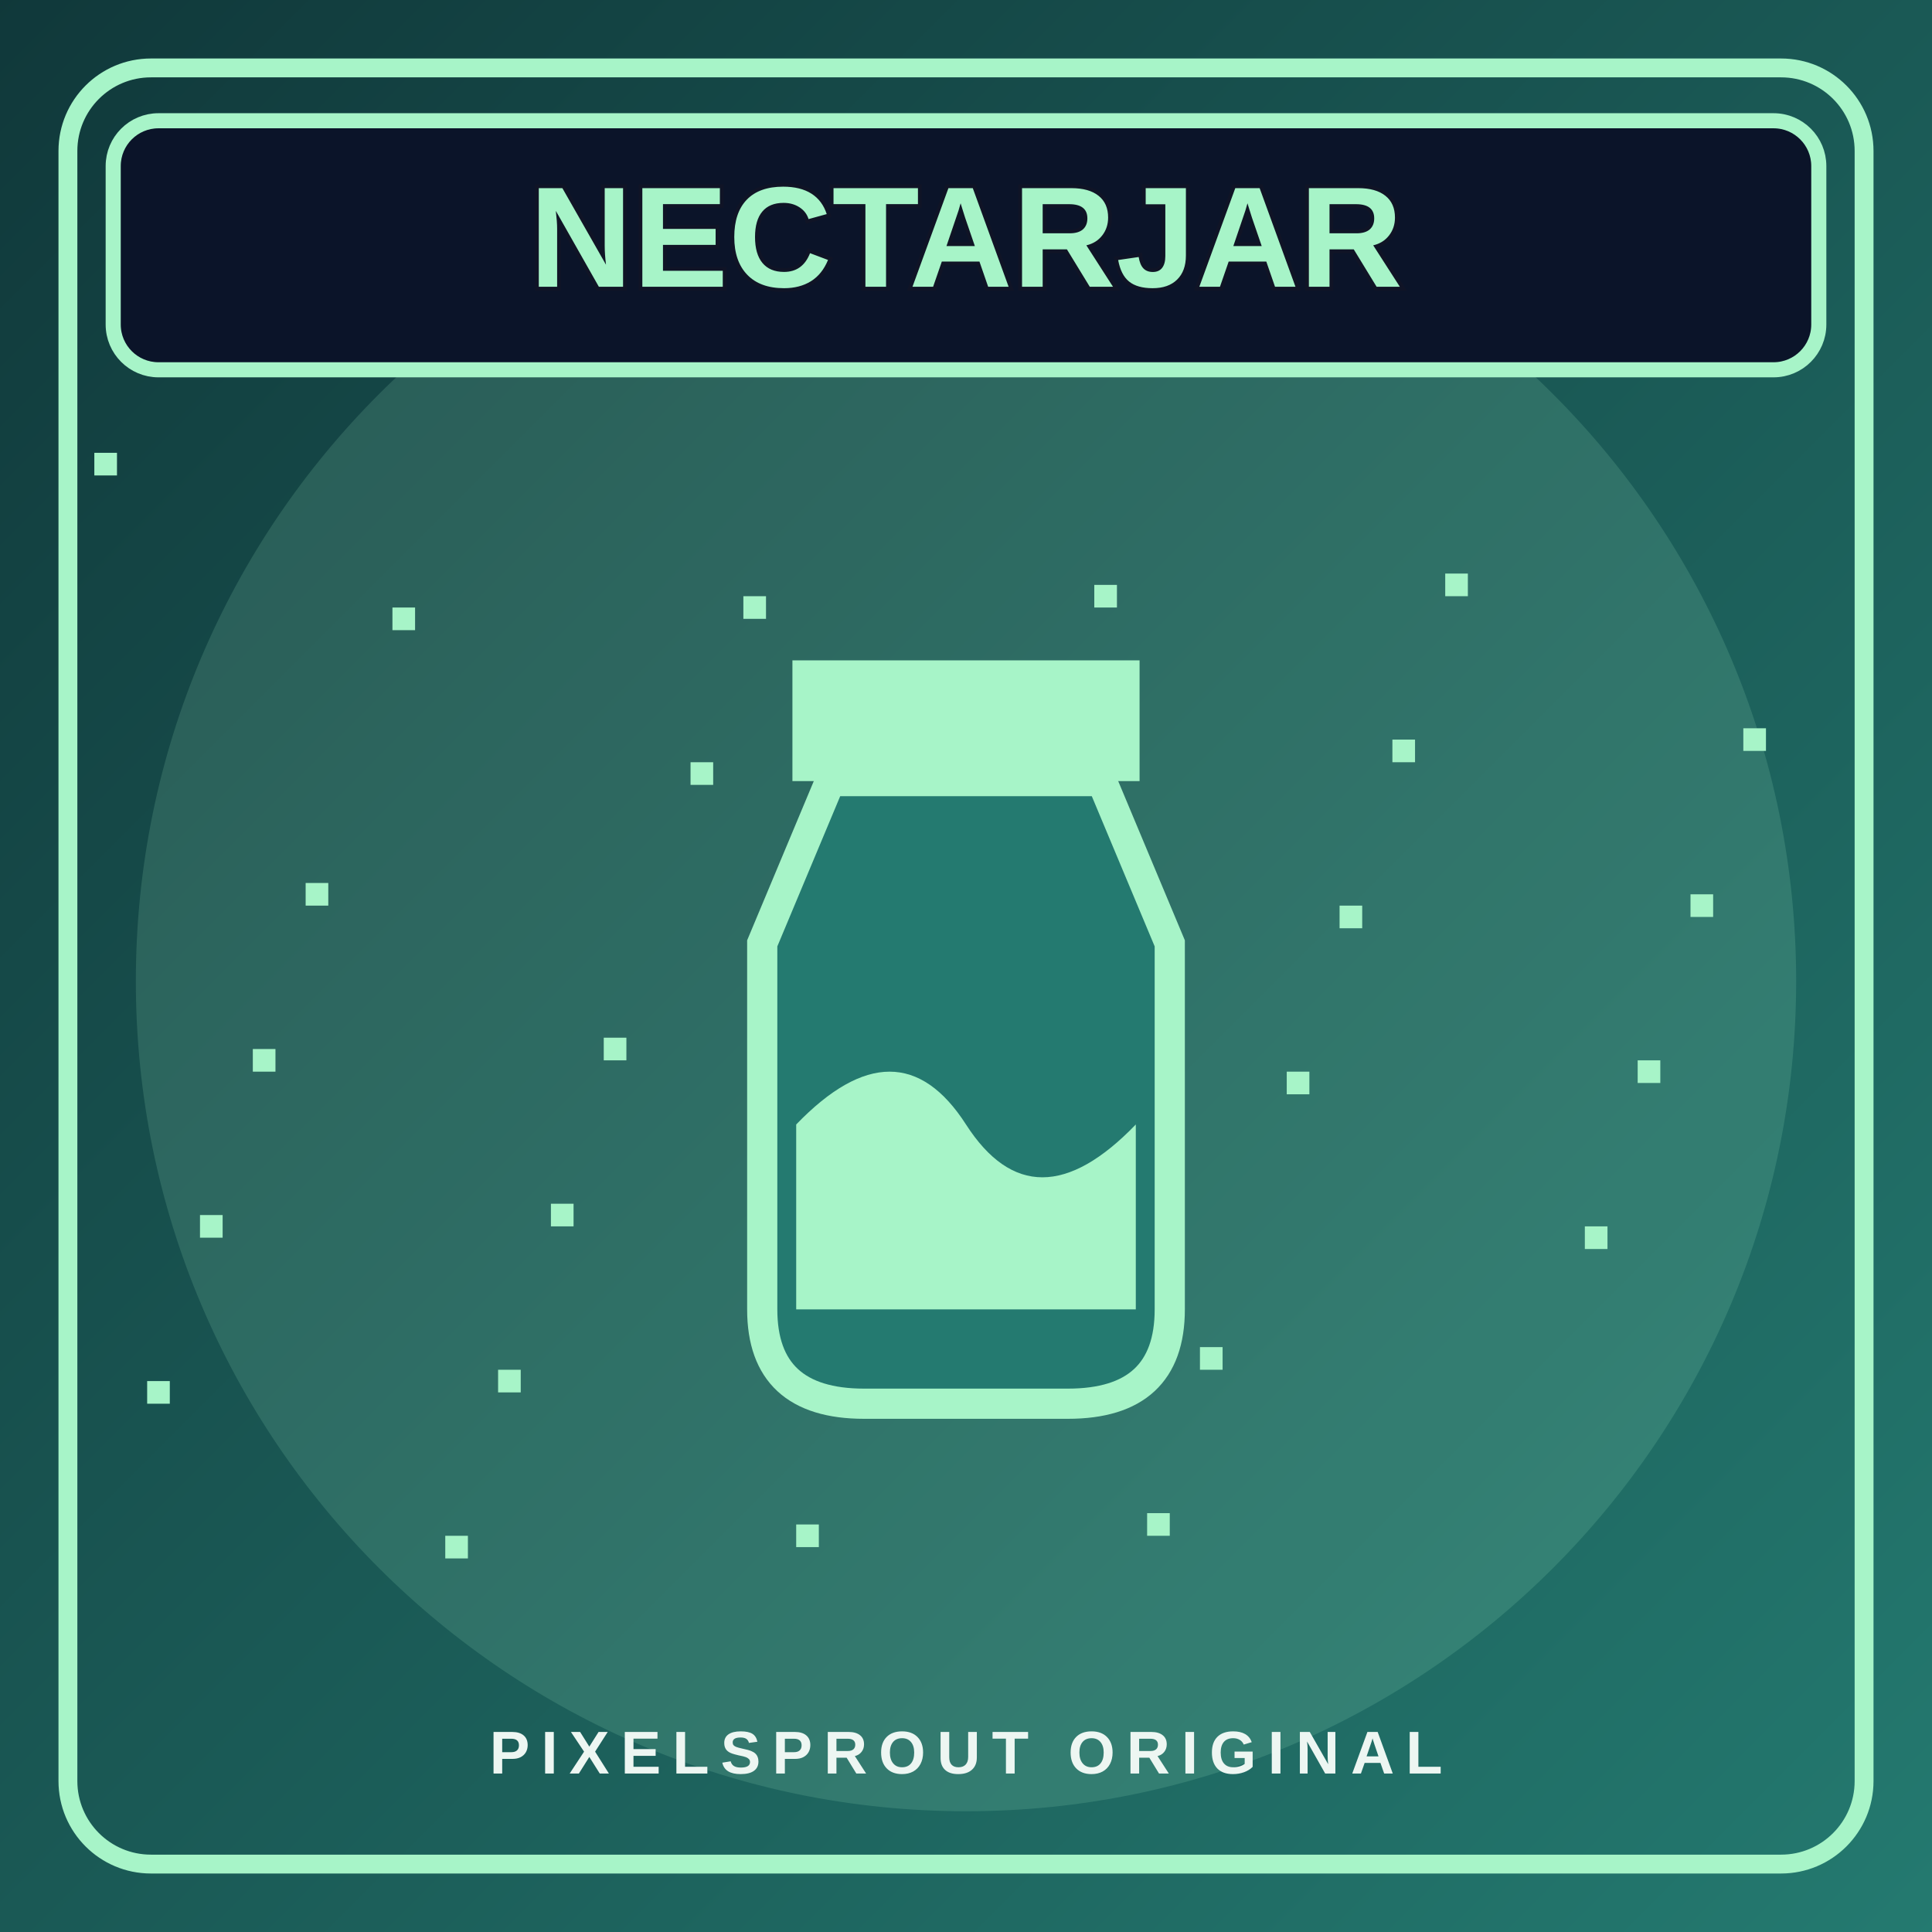
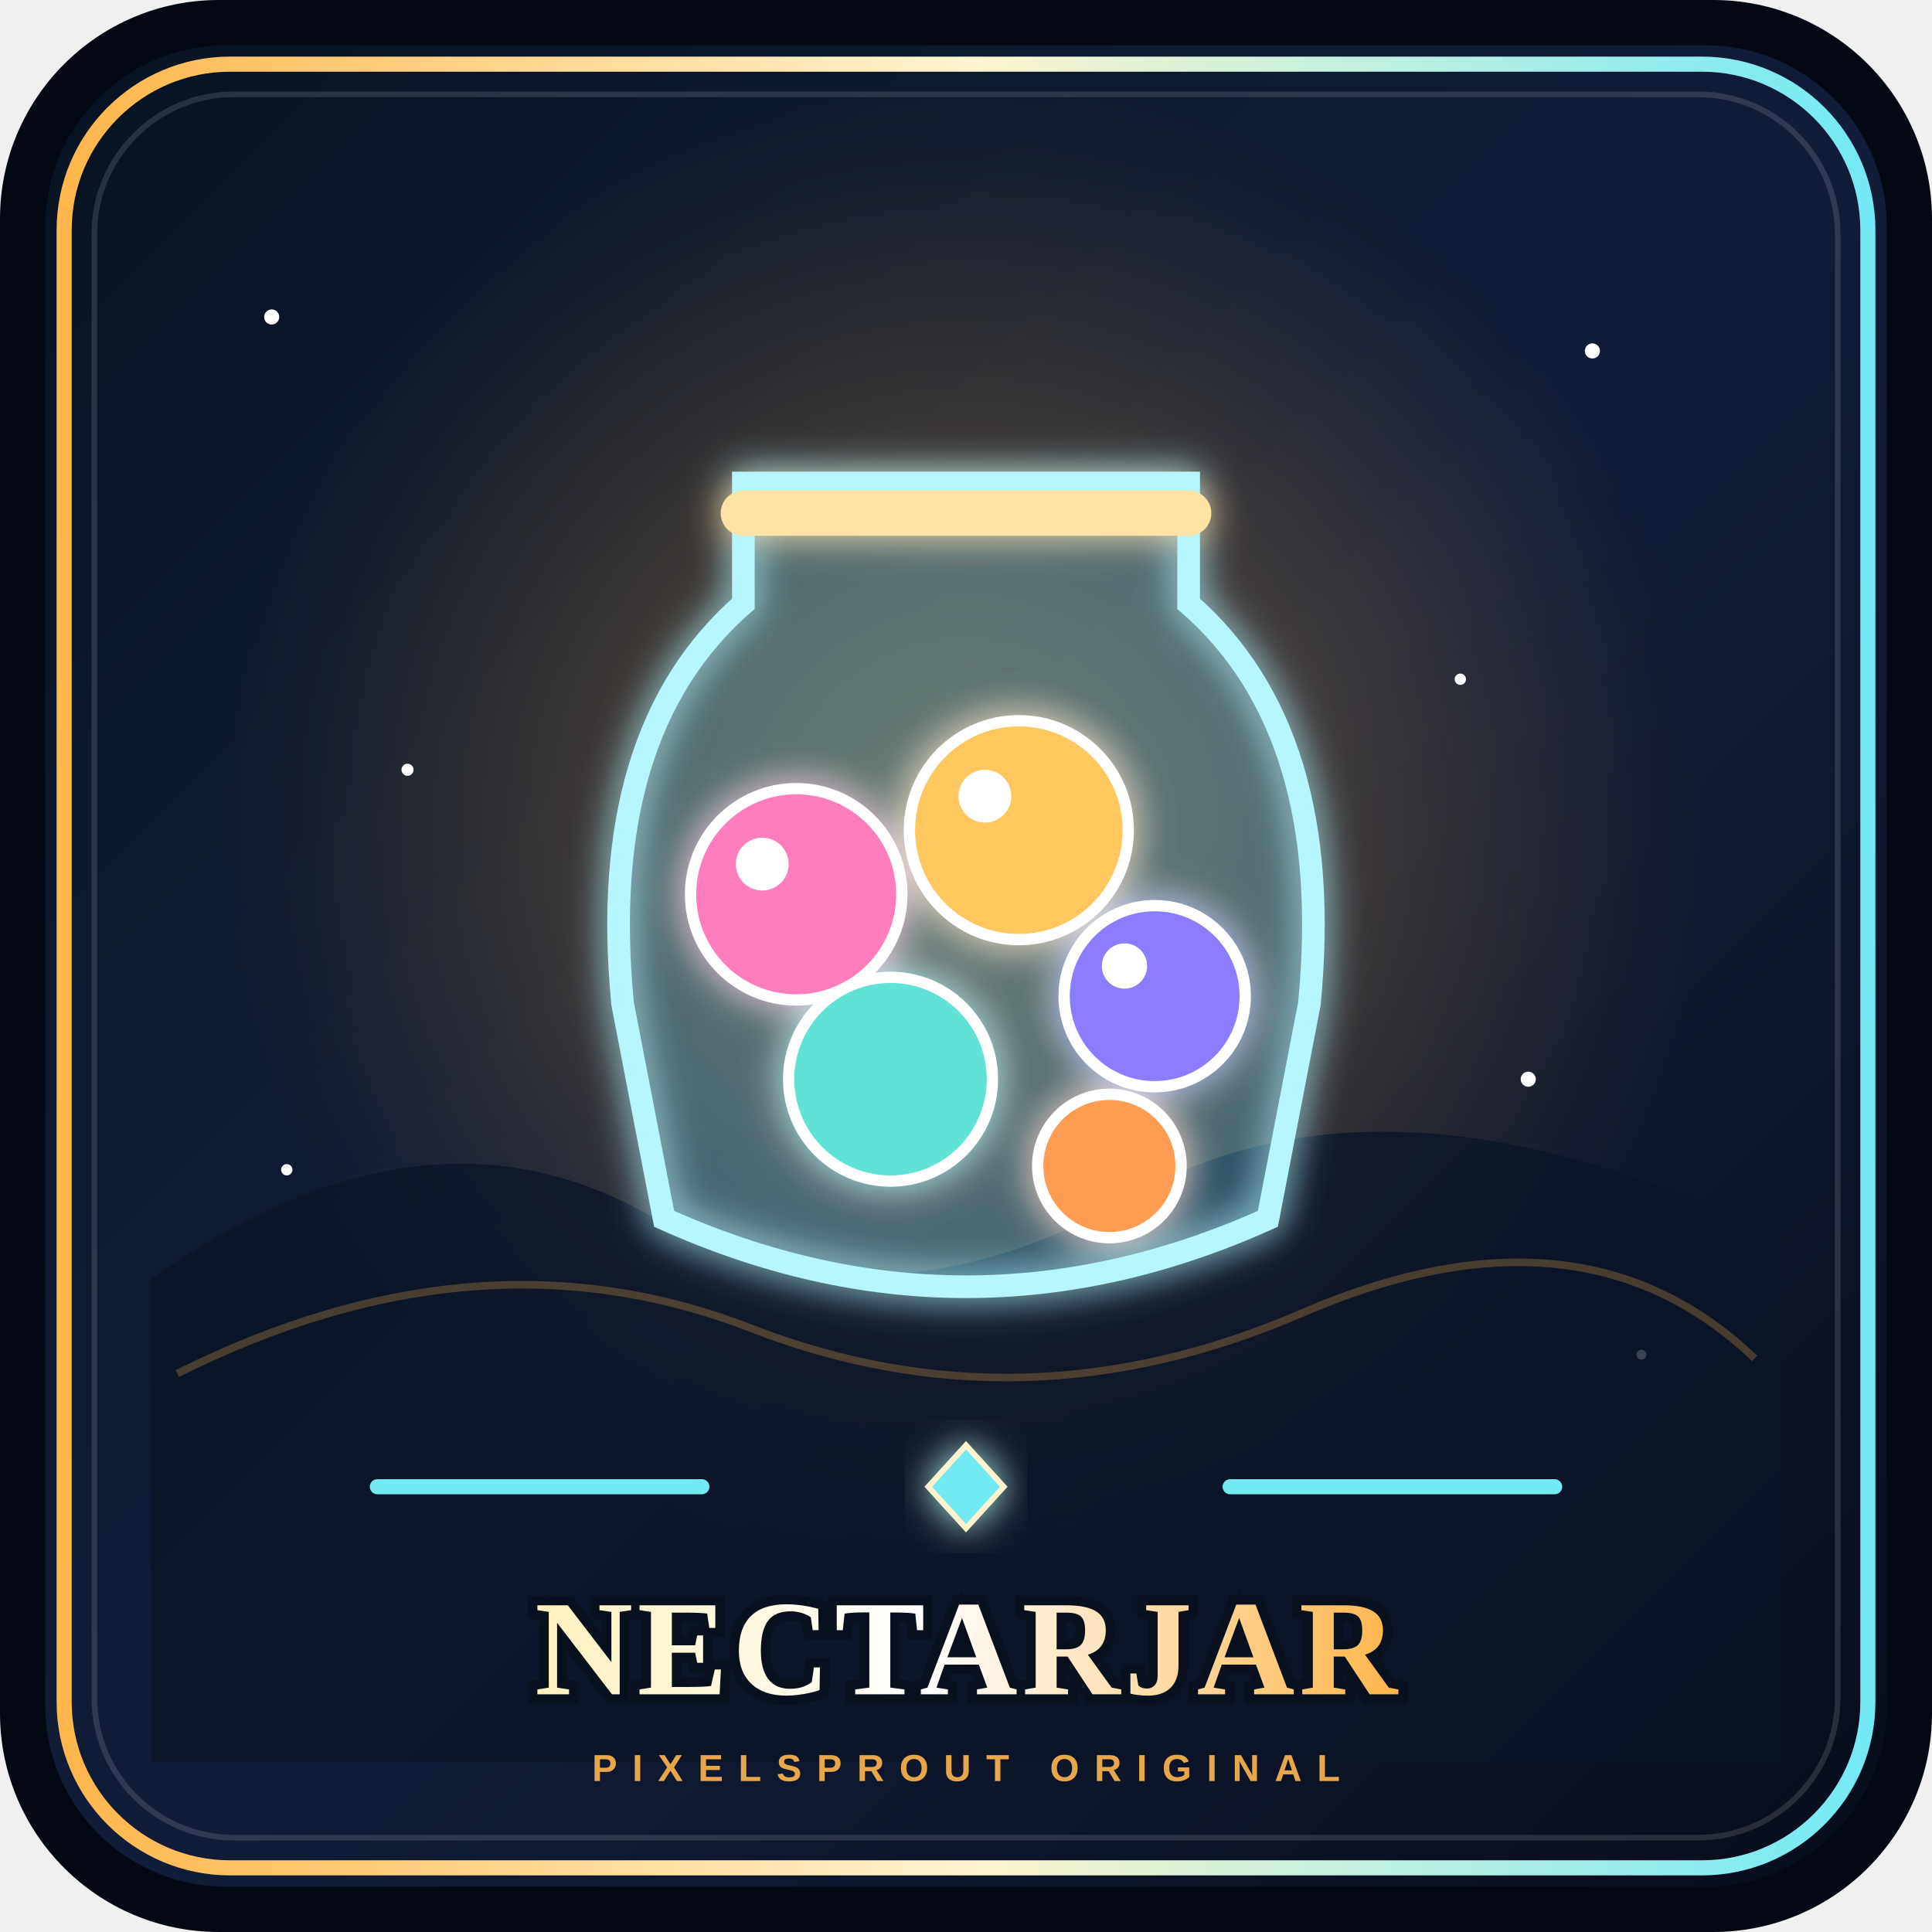
- <svg xmlns="http://www.w3.org/2000/svg" width="320" height="320" viewBox="0 0 512 512">
+ <svg xmlns="http://www.w3.org/2000/svg" width="512" height="512" viewBox="0 0 512 512" role="img" aria-labelledby="logoTitle logoDesc">
  <defs>
-     <linearGradient id="b" x2="1" y2="1">
-       <stop stop-color="#10383a" />
-       <stop offset="1" stop-color="#247a70" />
+     <linearGradient id="bg" x1="0" y1="0" x2="1" y2="1">
+       <stop offset="0" stop-color="#071321" />
+       <stop offset=".52" stop-color="#111D38" />
+       <stop offset="1" stop-color="#080D1A" />
    </linearGradient>
+     <radialGradient id="halo">
+       <stop offset="0" stop-color="#FFB64C" stop-opacity=".38" />
+       <stop offset="1" stop-color="#FFB64C" stop-opacity="0" />
+     </radialGradient>
+     <linearGradient id="rim">
+       <stop offset="0" stop-color="#FFB64C" />
+       <stop offset=".5" stop-color="#FFF4CF" />
+       <stop offset="1" stop-color="#73E9F4" />
+     </linearGradient>
+     <linearGradient id="titleGrad">
+       <stop offset="0" stop-color="#FFF1C0" />
+       <stop offset=".45" stop-color="#FFFFFF" />
+       <stop offset="1" stop-color="#FFB64C" />
+     </linearGradient>
+     <filter id="glow" x="-30%" y="-30%" width="160%" height="160%">
+       <feGaussianBlur stdDeviation="5" result="blur" />
+       <feMerge>
+         <feMergeNode in="blur" />
+         <feMergeNode in="SourceGraphic" />
+       </feMerge>
+     </filter>
  </defs>
-   <rect width="512" height="512" fill="url(#b)" />
-   <circle cx="256" cy="260" r="220" fill="#a7f4c8" opacity=".15" />
-   <rect x="25" y="120" width="6" height="6" fill="#a7f4c8" />
-   <rect x="104" y="161" width="6" height="6" fill="#a7f4c8" />
-   <rect x="183" y="202" width="6" height="6" fill="#a7f4c8" />
-   <rect x="262" y="243" width="6" height="6" fill="#a7f4c8" />
-   <rect x="341" y="284" width="6" height="6" fill="#a7f4c8" />
-   <rect x="420" y="325" width="6" height="6" fill="#a7f4c8" />
-   <rect x="39" y="366" width="6" height="6" fill="#a7f4c8" />
-   <rect x="118" y="407" width="6" height="6" fill="#a7f4c8" />
-   <rect x="197" y="158" width="6" height="6" fill="#a7f4c8" />
-   <rect x="276" y="199" width="6" height="6" fill="#a7f4c8" />
-   <rect x="355" y="240" width="6" height="6" fill="#a7f4c8" />
-   <rect x="434" y="281" width="6" height="6" fill="#a7f4c8" />
-   <rect x="53" y="322" width="6" height="6" fill="#a7f4c8" />
-   <rect x="132" y="363" width="6" height="6" fill="#a7f4c8" />
-   <rect x="211" y="404" width="6" height="6" fill="#a7f4c8" />
-   <rect x="290" y="155" width="6" height="6" fill="#a7f4c8" />
-   <rect x="369" y="196" width="6" height="6" fill="#a7f4c8" />
-   <rect x="448" y="237" width="6" height="6" fill="#a7f4c8" />
-   <rect x="67" y="278" width="6" height="6" fill="#a7f4c8" />
-   <rect x="146" y="319" width="6" height="6" fill="#a7f4c8" />
-   <rect x="225" y="360" width="6" height="6" fill="#a7f4c8" />
-   <rect x="304" y="401" width="6" height="6" fill="#a7f4c8" />
-   <rect x="383" y="152" width="6" height="6" fill="#a7f4c8" />
-   <rect x="462" y="193" width="6" height="6" fill="#a7f4c8" />
-   <rect x="81" y="234" width="6" height="6" fill="#a7f4c8" />
-   <rect x="160" y="275" width="6" height="6" fill="#a7f4c8" />
-   <rect x="239" y="316" width="6" height="6" fill="#a7f4c8" />
-   <rect x="318" y="357" width="6" height="6" fill="#a7f4c8" />
-   <rect x="210" y="175" width="92" height="32" fill="#a7f4c8" />
-   <path d="M220 207L202 250V347Q202 372 229 372H283Q310 372 310 347V250L292 207Z" fill="#247a70" stroke="#a7f4c8" stroke-width="8" />
-   <path d="M211 298Q238 270 256 298T301 298V347H211Z" fill="#a7f4c8" />
-   <rect x="18" y="18" width="476" height="476" rx="22" fill="none" stroke="#a7f4c8" stroke-width="5" />
-   <rect x="30" y="32" width="452" height="66" rx="12" fill="#0b1429" stroke="#a7f4c8" stroke-width="4" />
-   <text x="256" y="76" font-family="Arial,sans-serif" font-size="38" font-weight="900" text-anchor="middle" fill="#a7f4c8" stroke="#101426" stroke-width="2" paint-order="stroke">NECTARJAR</text>
-   <text x="256" y="470" font-family="Arial,sans-serif" font-size="16" font-weight="700" text-anchor="middle" fill="#edf6f2" letter-spacing="3">PIXELSPROUT ORIGINAL</text>
+   <rect width="512" height="512" rx="58" fill="#030813" />
+   <rect x="12" y="12" width="488" height="488" rx="48" fill="url(#bg)" />
+   <circle cx="256" cy="219" r="200" fill="url(#halo)" />
+   <g fill="#FFF">
+     <circle cx="72" cy="84" r="2" />
+     <circle cx="422" cy="93" r="2" />
+     <circle cx="387" cy="180" r="1.5" />
+     <circle cx="108" cy="204" r="1.6" />
+     <circle cx="405" cy="286" r="2" />
+     <circle cx="76" cy="310" r="1.5" />
+     <circle cx="435" cy="359" r="1.3" />
+   </g>
+   <path d="M40 339Q112 288 172 322T300 317T472 328V467H40Z" fill="#0A1425" opacity=".8" />
+   <path d="M47 364Q127 324 199 352T345 348T465 360" fill="none" stroke="#FFB64C" stroke-opacity=".25" stroke-width="2" />
+   <rect x="17" y="17" width="478" height="478" rx="44" fill="none" stroke="url(#rim)" stroke-width="4" />
+   <rect x="25" y="25" width="462" height="462" rx="37" fill="none" stroke="#FFF" stroke-opacity=".13" stroke-width="1.5" />
+   <g filter="url(#glow)">
+     <path d="M197 128H315V160Q354 194 347 266L336 323Q256 359 176 323L165 266Q158 194 197 160Z" fill="#75D8ED" fill-opacity=".17" stroke="#B6F7FF" stroke-width="6" />
+     <path d="M197 136H315" stroke="#FFE3A5" stroke-width="12" stroke-linecap="round" />
+     <g stroke="#FFFFFF" stroke-width="3">
+       <circle cx="211" cy="237" r="28" fill="#FF7CBD" />
+       <circle cx="270" cy="220" r="29" fill="#FFC75D" />
+       <circle cx="306" cy="264" r="24" fill="#8C7CFF" />
+       <circle cx="236" cy="286" r="27" fill="#60E2D5" />
+       <circle cx="294" cy="309" r="19" fill="#FF9C52" />
+     </g>
+     <g fill="#FFF">
+       <circle cx="202" cy="229" r="7" />
+       <circle cx="261" cy="211" r="7" />
+       <circle cx="298" cy="256" r="6" />
+     </g>
+   </g>
+   <path d="M72 394H440" stroke="url(#rim)" stroke-width="2" opacity=".9" />
+   <path d="M100 394H186M326 394H412" stroke="#73E9F4" stroke-width="4" stroke-linecap="round" />
+   <path d="M256 383 266 394 256 405 246 394Z" fill="#73E9F4" stroke="#FFF3CF" stroke-width="1.5" filter="url(#glow)" />
+   <text x="256" y="449" text-anchor="middle" font-family="Georgia,'Times New Roman',serif" font-size="36" font-weight="bold" letter-spacing="1.15" textLength="430" lengthAdjust="spacingAndGlyphs" fill="url(#titleGrad)" stroke="#07101C" stroke-width="5" paint-order="stroke">NECTARJAR</text>
+   <text x="256" y="472" text-anchor="middle" font-family="Arial,sans-serif" font-size="10" font-weight="700" letter-spacing="4" fill="#FFB64C" opacity=".9">PIXELSPROUT ORIGINAL</text>
</svg>
